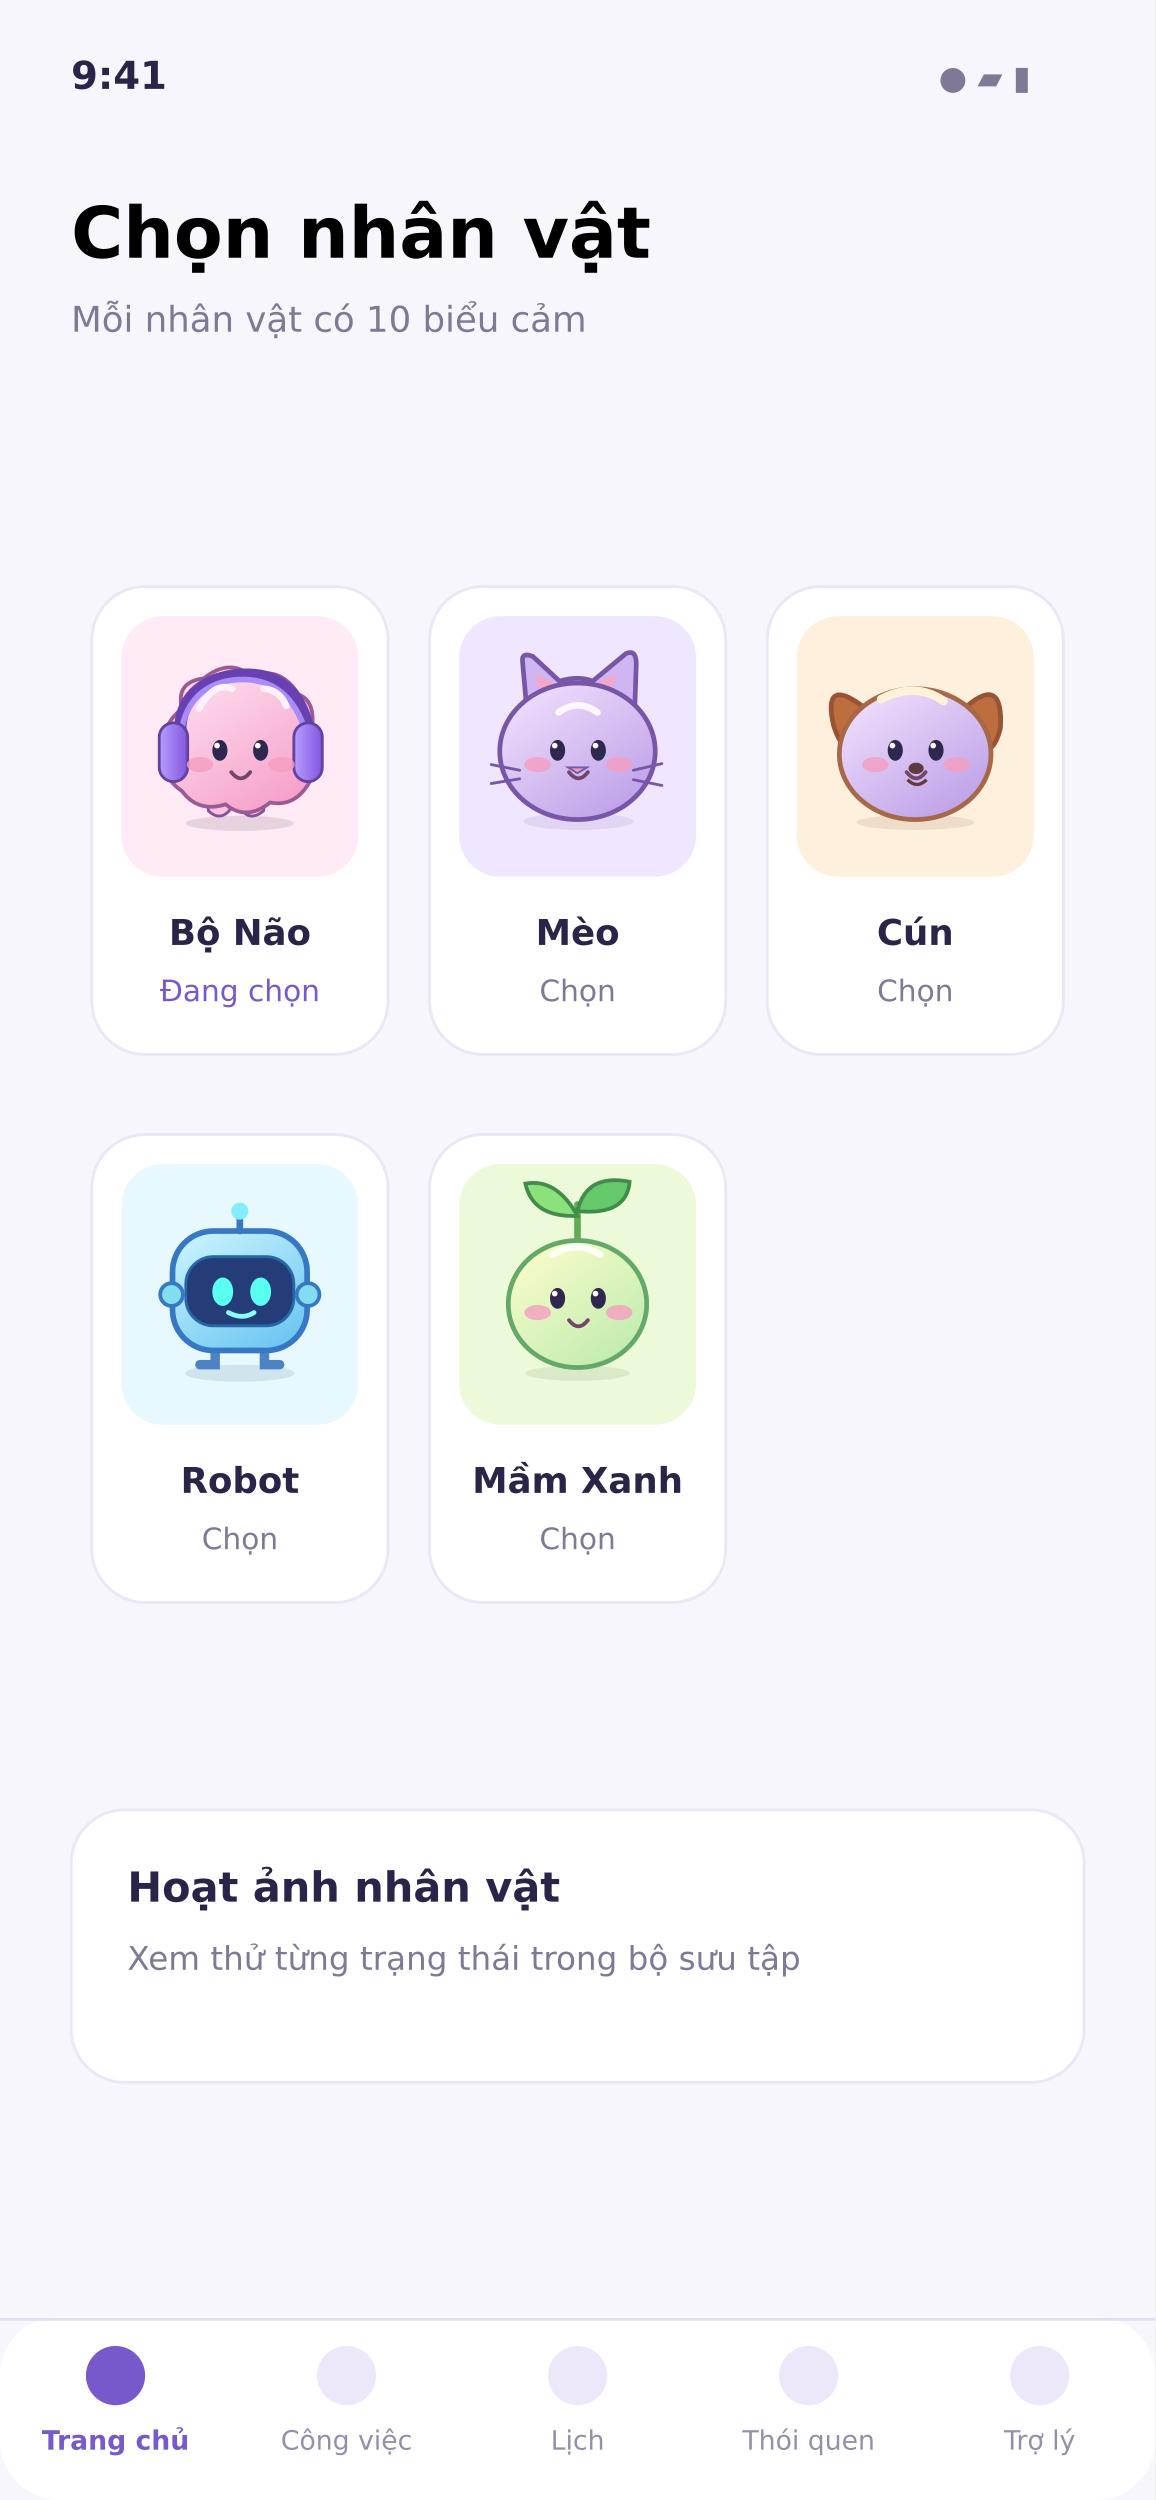
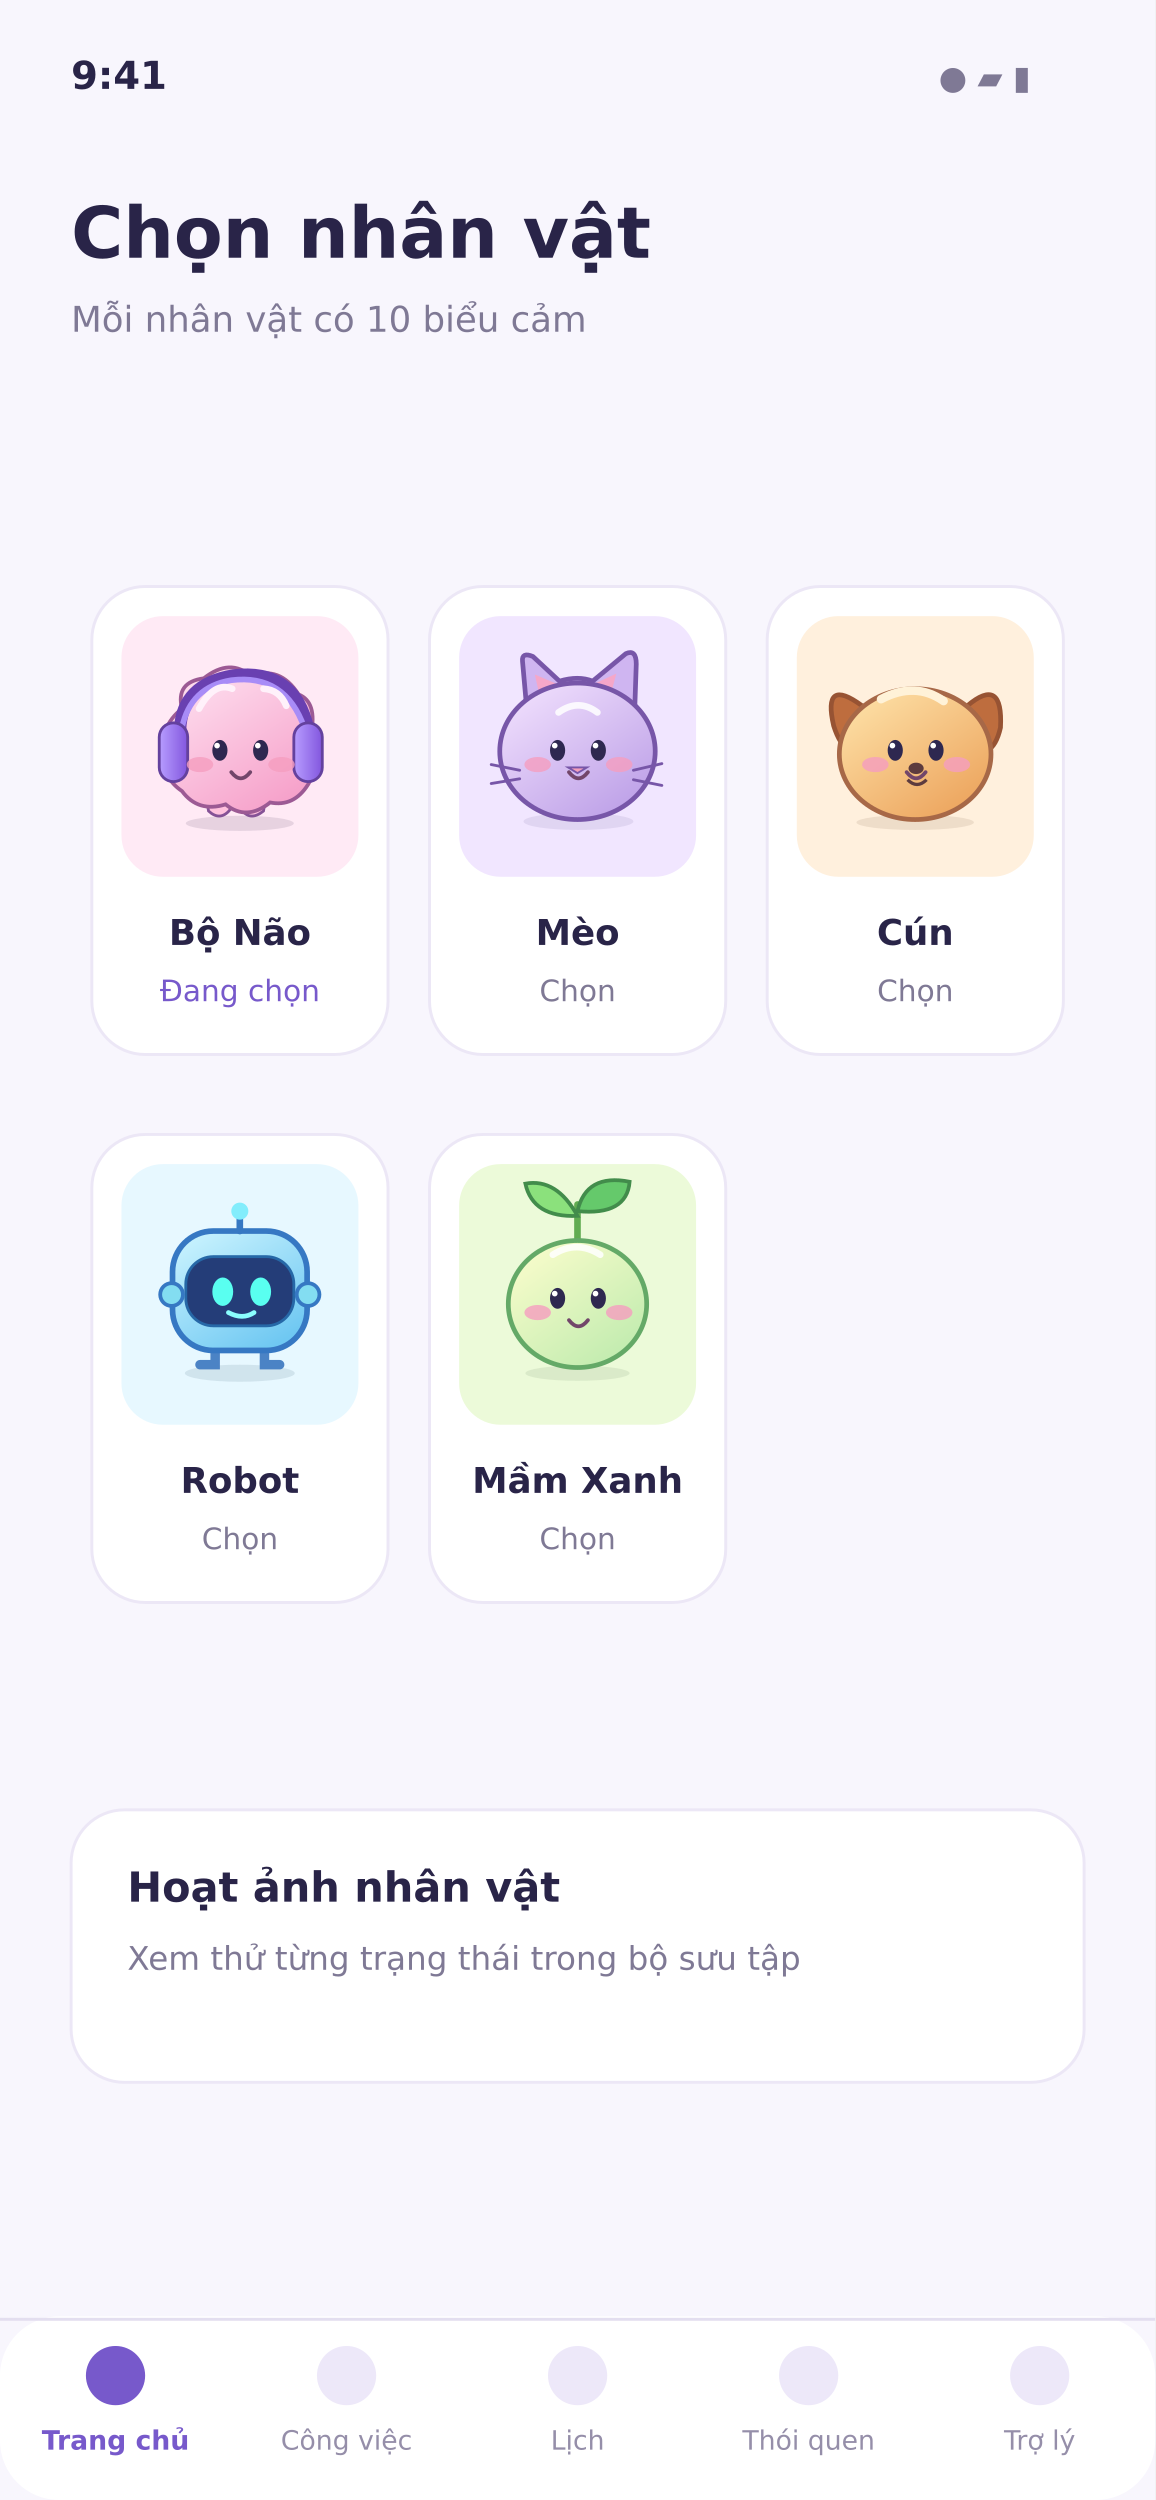
<svg xmlns="http://www.w3.org/2000/svg" width="390" height="844" viewBox="0 0 390 844" aria-label="OneLife Characters UX screen">
  <defs>
    <linearGradient id="header" x1="0" y1="0" x2=".8" y2="1">
      <stop stop-color="#262044" />
      <stop offset="1" stop-color="#7151B4" />
    </linearGradient>
    <linearGradient id="accent" x1="0" y1="0" x2="1" y2="1">
      <stop stop-color="#F0E6FF" />
      <stop offset="1" stop-color="#FFE0EF" />
    </linearGradient>
    <linearGradient id="b" x2=".7" y2="1">
      <stop stop-color="#FFE7F4" />
      <stop offset="1" stop-color="#F6A1CA" />
    </linearGradient>
    <linearGradient id="h">
      <stop stop-color="#B79DFF" />
      <stop offset="1" stop-color="#8256DE" />
    </linearGradient>
-     <linearGradient id="fur" x2=".8" y2="1">
+     <linearGradient id="catfur" x2=".8" y2="1">
      <stop stop-color="#F5E5FF" />
      <stop offset="1" stop-color="#BC9FE7" />
    </linearGradient>
-     <linearGradient id="fur" x2=".8" y2="1">
+     <linearGradient id="dogfur" x2=".8" y2="1">
      <stop stop-color="#FFE6AD" />
      <stop offset="1" stop-color="#ECA35C" />
    </linearGradient>
    <linearGradient id="shell" x2=".7" y2="1">
      <stop stop-color="#D0F6FF" />
      <stop offset="1" stop-color="#6FC8F2" />
    </linearGradient>
    <linearGradient id="body" x2=".8" y2="1">
      <stop stop-color="#FFFECE" />
      <stop offset="1" stop-color="#BFEBAE" />
    </linearGradient>
  </defs>
  <rect x="0" y="0" width="390" height="844" rx="0" fill="#F8F6FD" stroke="none" />
  <g id="region-header">
    <g id="region-status-bar">
      <text x="24" y="30" font-size="13" fill="#292448" font-weight="700" text-anchor="start" font-family="DejaVu Sans, Arial, sans-serif">9:41</text>
      <text x="348" y="30" font-size="11" fill="#7F7995" font-weight="500" text-anchor="end" font-family="DejaVu Sans, Arial, sans-serif">●  ▰  ▮</text>
    </g>
-     <text x="24" y="87" font-size="24" fill="false" font-weight="700" text-anchor="start" font-family="DejaVu Sans, Arial, sans-serif">Chọn nhân vật</text>
+     <text x="24" y="87" font-size="24" fill="#292448" font-weight="700" text-anchor="start" font-family="DejaVu Sans, Arial, sans-serif">Chọn nhân vật</text>
    <text x="24" y="112" font-size="12" fill="#7F7995" font-weight="500" text-anchor="start" font-family="DejaVu Sans, Arial, sans-serif">Mỗi nhân vật có 10 biểu cảm</text>
  </g>
  <rect x="31" y="198" width="100" height="158" rx="18" fill="#fff" stroke="#ECE7F6" />
  <rect x="41" y="208" width="80" height="88" rx="14" fill="#FFEAF5" stroke="none" />
  <g transform="translate(40 205) scale(.32)">
    <ellipse cx="128" cy="228" rx="57" ry="8" fill="#2F2346" opacity=".12" />
    <path d="M105 195q-13 8 -10 20q13 12 24-3M140 195q16 9 13 20q-15 12 -24-3" fill="#FFC1DD" stroke="#855296" stroke-width="3" />
    <path d="M67 107Q60 79 90 75Q118 53 140 73Q170 61 190 92Q210 100 203 134Q218 157 200 187Q185 211 160 206Q135 226 113 208Q84 217 67 194Q45 179 50 155Q42 127 67 107Z" fill="url(#b)" stroke="#9C5A94" stroke-width="4" />
    <path d="M65 129q2 -48 56 -57q65 -8 79 56" fill="none" stroke="#6940B1" stroke-width="13" stroke-linecap="round" />
    <path d="M67 127q9 -43 52 -50q57 -7 77 50" fill="none" stroke="#A88CF7" stroke-width="6" />
    <rect x="43" y="122" width="30" height="62" rx="15" fill="url(#h)" stroke="#64419E" stroke-width="3" />
    <rect x="185" y="122" width="30" height="62" rx="15" fill="url(#h)" stroke="#64419E" stroke-width="3" />
    <path d="M85 107q16 -29 35 -21M153 86q17 1 24 18" fill="none" stroke="#FFF1FA" stroke-width="7" stroke-linecap="round" />
    <ellipse cx="107" cy="151" rx="8" ry="11" fill="#2E2850" />
    <ellipse cx="150" cy="151" rx="8" ry="11" fill="#2E2850" />
    <circle cx="104" cy="146" r="3" fill="#fff" />
    <circle cx="147" cy="146" r="3" fill="#fff" />
    <ellipse cx="86" cy="166" rx="14" ry="8" fill="#F59DBF" opacity=".8" />
    <ellipse cx="172" cy="166" rx="14" ry="8" fill="#F59DBF" opacity=".8" />
    <path d="M119 174q10 13 20 0" fill="none" stroke="#72466A" stroke-width="4" stroke-linecap="round" />
  </g>
  <text x="81" y="319" font-size="12" fill="#292448" font-weight="700" text-anchor="middle" font-family="DejaVu Sans, Arial, sans-serif">Bộ Não</text>
  <text x="81" y="338" font-size="10" fill="#7759CB" font-weight="500" text-anchor="middle" font-family="DejaVu Sans, Arial, sans-serif">Đang chọn</text>
  <rect x="145" y="198" width="100" height="158" rx="18" fill="#fff" stroke="#ECE7F6" />
  <rect x="155" y="208" width="80" height="88" rx="14" fill="#F1E6FF" stroke="none" />
  <g transform="translate(154 205) scale(.32)">
    <ellipse cx="129" cy="226" rx="58" ry="9" fill="#4B3A79" opacity=".10" />
    <path d="M105 195q-13 8 -10 20q13 12 24-3M140 195q16 9 13 20q-15 12 -24-3" fill="#FFC1DD" stroke="#855296" stroke-width="3" />
    <path d="M75 113L70 57Q69 47 81 52L109 78Q129 72 144 78L179 49Q190 44 190 60L188 119" fill="#CFB5F1" stroke="#7756A8" stroke-width="5" stroke-linejoin="round" />
    <path d="M83 71l6 27l22 -15M169 70l-7 26l-19 -14" fill="#F5A7C9" />
-     <ellipse cx="128" cy="152" rx="82" ry="72" fill="url(#fur)" stroke="#7756A8" stroke-width="5" />
+     <ellipse cx="128" cy="152" rx="82" ry="72" fill="url(#catfur)" stroke="#7756A8" stroke-width="5" />
    <path d="M108 111q21 -15 41 0" stroke="#FFF" opacity=".85" stroke-width="7" fill="none" stroke-linecap="round" />
    <ellipse cx="107" cy="151" rx="8" ry="11" fill="#2E2850" />
    <ellipse cx="150" cy="151" rx="8" ry="11" fill="#2E2850" />
    <circle cx="104" cy="146" r="3" fill="#fff" />
    <circle cx="147" cy="146" r="3" fill="#fff" />
    <ellipse cx="86" cy="166" rx="14" ry="8" fill="#F59DBF" opacity=".8" />
    <ellipse cx="172" cy="166" rx="14" ry="8" fill="#F59DBF" opacity=".8" />
    <path d="M119 174q10 13 20 0" fill="none" stroke="#72466A" stroke-width="4" stroke-linecap="round" />
    <path d="M118 169l10 6l10 -6Z" fill="#F39FBB" stroke="#7756A8" stroke-width="2" />
    <path d="M67 172l-30 -6m30 15l-30 5m150 -14l30 -7m-30 17l30 6" stroke="#7756A8" stroke-width="3" stroke-linecap="round" />
  </g>
  <text x="195" y="319" font-size="12" fill="#292448" font-weight="700" text-anchor="middle" font-family="DejaVu Sans, Arial, sans-serif">Mèo</text>
  <text x="195" y="338" font-size="10" fill="#7F7995" font-weight="500" text-anchor="middle" font-family="DejaVu Sans, Arial, sans-serif">Chọn</text>
  <rect x="259" y="198" width="100" height="158" rx="18" fill="#fff" stroke="#ECE7F6" />
  <rect x="269" y="208" width="80" height="88" rx="14" fill="#FFF0DD" stroke="none" />
  <g transform="translate(268 205) scale(.32)">
    <ellipse cx="128" cy="227" rx="62" ry="8" fill="#664026" opacity=".11" />
    <path d="M105 195q-13 8 -10 20q13 12 24-3M140 195q16 9 13 20q-15 12 -24-3" fill="#FFC1DD" stroke="#855296" stroke-width="3" />
    <path d="M72 104Q30 73 42 125Q55 166 81 145M183 104Q221 72 218 127Q209 166 181 145" fill="#BE6D3E" stroke="#975333" stroke-width="5" />
-     <ellipse cx="128" cy="155" rx="80" ry="69" fill="url(#fur)" stroke="#A76847" stroke-width="5" />
+     <ellipse cx="128" cy="155" rx="80" ry="69" fill="url(#dogfur)" stroke="#A76847" stroke-width="5" />
    <path d="M92 97Q128 78 158 99" fill="none" stroke="#FFF2D8" stroke-width="9" stroke-linecap="round" />
    <ellipse cx="107" cy="151" rx="8" ry="11" fill="#2E2850" />
    <ellipse cx="150" cy="151" rx="8" ry="11" fill="#2E2850" />
    <circle cx="104" cy="146" r="3" fill="#fff" />
    <circle cx="147" cy="146" r="3" fill="#fff" />
    <ellipse cx="86" cy="166" rx="14" ry="8" fill="#F59DBF" opacity=".8" />
    <ellipse cx="172" cy="166" rx="14" ry="8" fill="#F59DBF" opacity=".8" />
    <path d="M119 174q10 13 20 0" fill="none" stroke="#72466A" stroke-width="4" stroke-linecap="round" />
    <ellipse cx="129" cy="170" rx="8" ry="6" fill="#5D3B3E" />
    <path d="M120 182q10 10 20 0" fill="none" stroke="#5D3B3E" stroke-width="3.5" />
  </g>
  <text x="309" y="319" font-size="12" fill="#292448" font-weight="700" text-anchor="middle" font-family="DejaVu Sans, Arial, sans-serif">Cún</text>
  <text x="309" y="338" font-size="10" fill="#7F7995" font-weight="500" text-anchor="middle" font-family="DejaVu Sans, Arial, sans-serif">Chọn</text>
  <rect x="31" y="383" width="100" height="158" rx="18" fill="#fff" stroke="#ECE7F6" />
  <rect x="41" y="393" width="80" height="88" rx="14" fill="#E7F8FF" stroke="none" />
  <g transform="translate(40 390) scale(.32)">
    <ellipse cx="128" cy="230" rx="58" ry="9" fill="#153D5C" opacity=".11" />
    <path d="M102 201v20h-16M154 201v20h16" fill="none" stroke="#4B83C5" stroke-width="10" stroke-linecap="round" />
    <rect x="57" y="80" width="142" height="126" rx="43" fill="url(#shell)" stroke="#3678C3" stroke-width="6" />
    <rect x="71" y="107" width="114" height="73" rx="29" fill="#243D78" stroke="#2668A7" stroke-width="3" />
    <ellipse cx="110" cy="144" rx="11" ry="15" fill="#59FFF0" />
    <ellipse cx="150" cy="144" rx="11" ry="15" fill="#59FFF0" />
    <path d="M116 166q15 8 27 0" fill="none" stroke="#8AFEFE" stroke-width="5" stroke-linecap="round" />
    <path d="M128 80V65" stroke="#3678C3" stroke-width="7" stroke-linecap="round" />
    <circle cx="128" cy="59" r="9" fill="#83EDFC" />
    <circle cx="56" cy="147" r="12" fill="#83DDF1" stroke="#3678C3" stroke-width="4" />
    <circle cx="200" cy="147" r="12" fill="#83DDF1" stroke="#3678C3" stroke-width="4" />
  </g>
  <text x="81" y="504" font-size="12" fill="#292448" font-weight="700" text-anchor="middle" font-family="DejaVu Sans, Arial, sans-serif">Robot</text>
  <text x="81" y="523" font-size="10" fill="#7F7995" font-weight="500" text-anchor="middle" font-family="DejaVu Sans, Arial, sans-serif">Chọn</text>
  <rect x="145" y="383" width="100" height="158" rx="18" fill="#fff" stroke="#ECE7F6" />
  <rect x="155" y="393" width="80" height="88" rx="14" fill="#ECFAD9" stroke="none" />
  <g transform="translate(154 390) scale(.32)">
    <ellipse cx="128" cy="230" rx="55" ry="8" fill="#335D33" opacity=".10" />
    <path d="M105 195q-13 8 -10 20q13 12 24-3M140 195q16 9 13 20q-15 12 -24-3" fill="#FFC1DD" stroke="#855296" stroke-width="3" />
    <path d="M128 92V52" fill="none" stroke="#61AC51" stroke-width="7" stroke-linecap="round" />
    <path d="M128 64Q81 66 73 30Q106 24 128 64Z" fill="#8BE17C" stroke="#428C4B" stroke-width="4" />
    <path d="M128 59Q137 19 183 28Q180 64 128 59Z" fill="#65C96B" stroke="#428C4B" stroke-width="4" />
    <ellipse cx="128" cy="157" rx="73" ry="67" fill="url(#body)" stroke="#64A967" stroke-width="5" />
    <path d="M102 105q25 -16 50 0" stroke="#FFF" stroke-width="7" opacity=".85" stroke-linecap="round" fill="none" />
    <ellipse cx="107" cy="151" rx="8" ry="11" fill="#2E2850" />
    <ellipse cx="150" cy="151" rx="8" ry="11" fill="#2E2850" />
    <circle cx="104" cy="146" r="3" fill="#fff" />
    <circle cx="147" cy="146" r="3" fill="#fff" />
    <ellipse cx="86" cy="166" rx="14" ry="8" fill="#F59DBF" opacity=".8" />
    <ellipse cx="172" cy="166" rx="14" ry="8" fill="#F59DBF" opacity=".8" />
    <path d="M119 174q10 13 20 0" fill="none" stroke="#72466A" stroke-width="4" stroke-linecap="round" />
  </g>
  <text x="195" y="504" font-size="12" fill="#292448" font-weight="700" text-anchor="middle" font-family="DejaVu Sans, Arial, sans-serif">Mầm Xanh</text>
  <text x="195" y="523" font-size="10" fill="#7F7995" font-weight="500" text-anchor="middle" font-family="DejaVu Sans, Arial, sans-serif">Chọn</text>
  <rect x="24" y="611" width="342" height="92" rx="18" fill="#fff" stroke="#ECE7F6" />
  <text x="43" y="642" font-size="14" fill="#292448" font-weight="700" text-anchor="start" font-family="DejaVu Sans, Arial, sans-serif">Hoạt ảnh nhân vật</text>
  <text x="43" y="665" font-size="11" fill="#7F7995" font-weight="500" text-anchor="start" font-family="DejaVu Sans, Arial, sans-serif">Xem thử từng trạng thái trong bộ sưu tập</text>
  <g id="region-bottom-navigation">
    <rect x="0" y="782" width="390" height="62" rx="20" fill="#fff" stroke="none" />
    <path d="M0 783L390 783" stroke="#E3DEEF" stroke-width="1" />
    <circle cx="39" cy="802" r="10" fill="#7759CB" />
    <text x="39" y="827" font-size="9" fill="#7759CB" font-weight="700" text-anchor="middle" font-family="DejaVu Sans, Arial, sans-serif">Trang chủ</text>
    <circle cx="117" cy="802" r="10" fill="#EDE8F9" />
    <text x="117" y="827" font-size="9" fill="#958EA9" font-weight="500" text-anchor="middle" font-family="DejaVu Sans, Arial, sans-serif">Công việc</text>
    <circle cx="195" cy="802" r="10" fill="#EDE8F9" />
    <text x="195" y="827" font-size="9" fill="#958EA9" font-weight="500" text-anchor="middle" font-family="DejaVu Sans, Arial, sans-serif">Lịch</text>
    <circle cx="273" cy="802" r="10" fill="#EDE8F9" />
    <text x="273" y="827" font-size="9" fill="#958EA9" font-weight="500" text-anchor="middle" font-family="DejaVu Sans, Arial, sans-serif">Thói quen</text>
    <circle cx="351" cy="802" r="10" fill="#EDE8F9" />
    <text x="351" y="827" font-size="9" fill="#958EA9" font-weight="500" text-anchor="middle" font-family="DejaVu Sans, Arial, sans-serif">Trợ lý</text>
  </g>
</svg>
